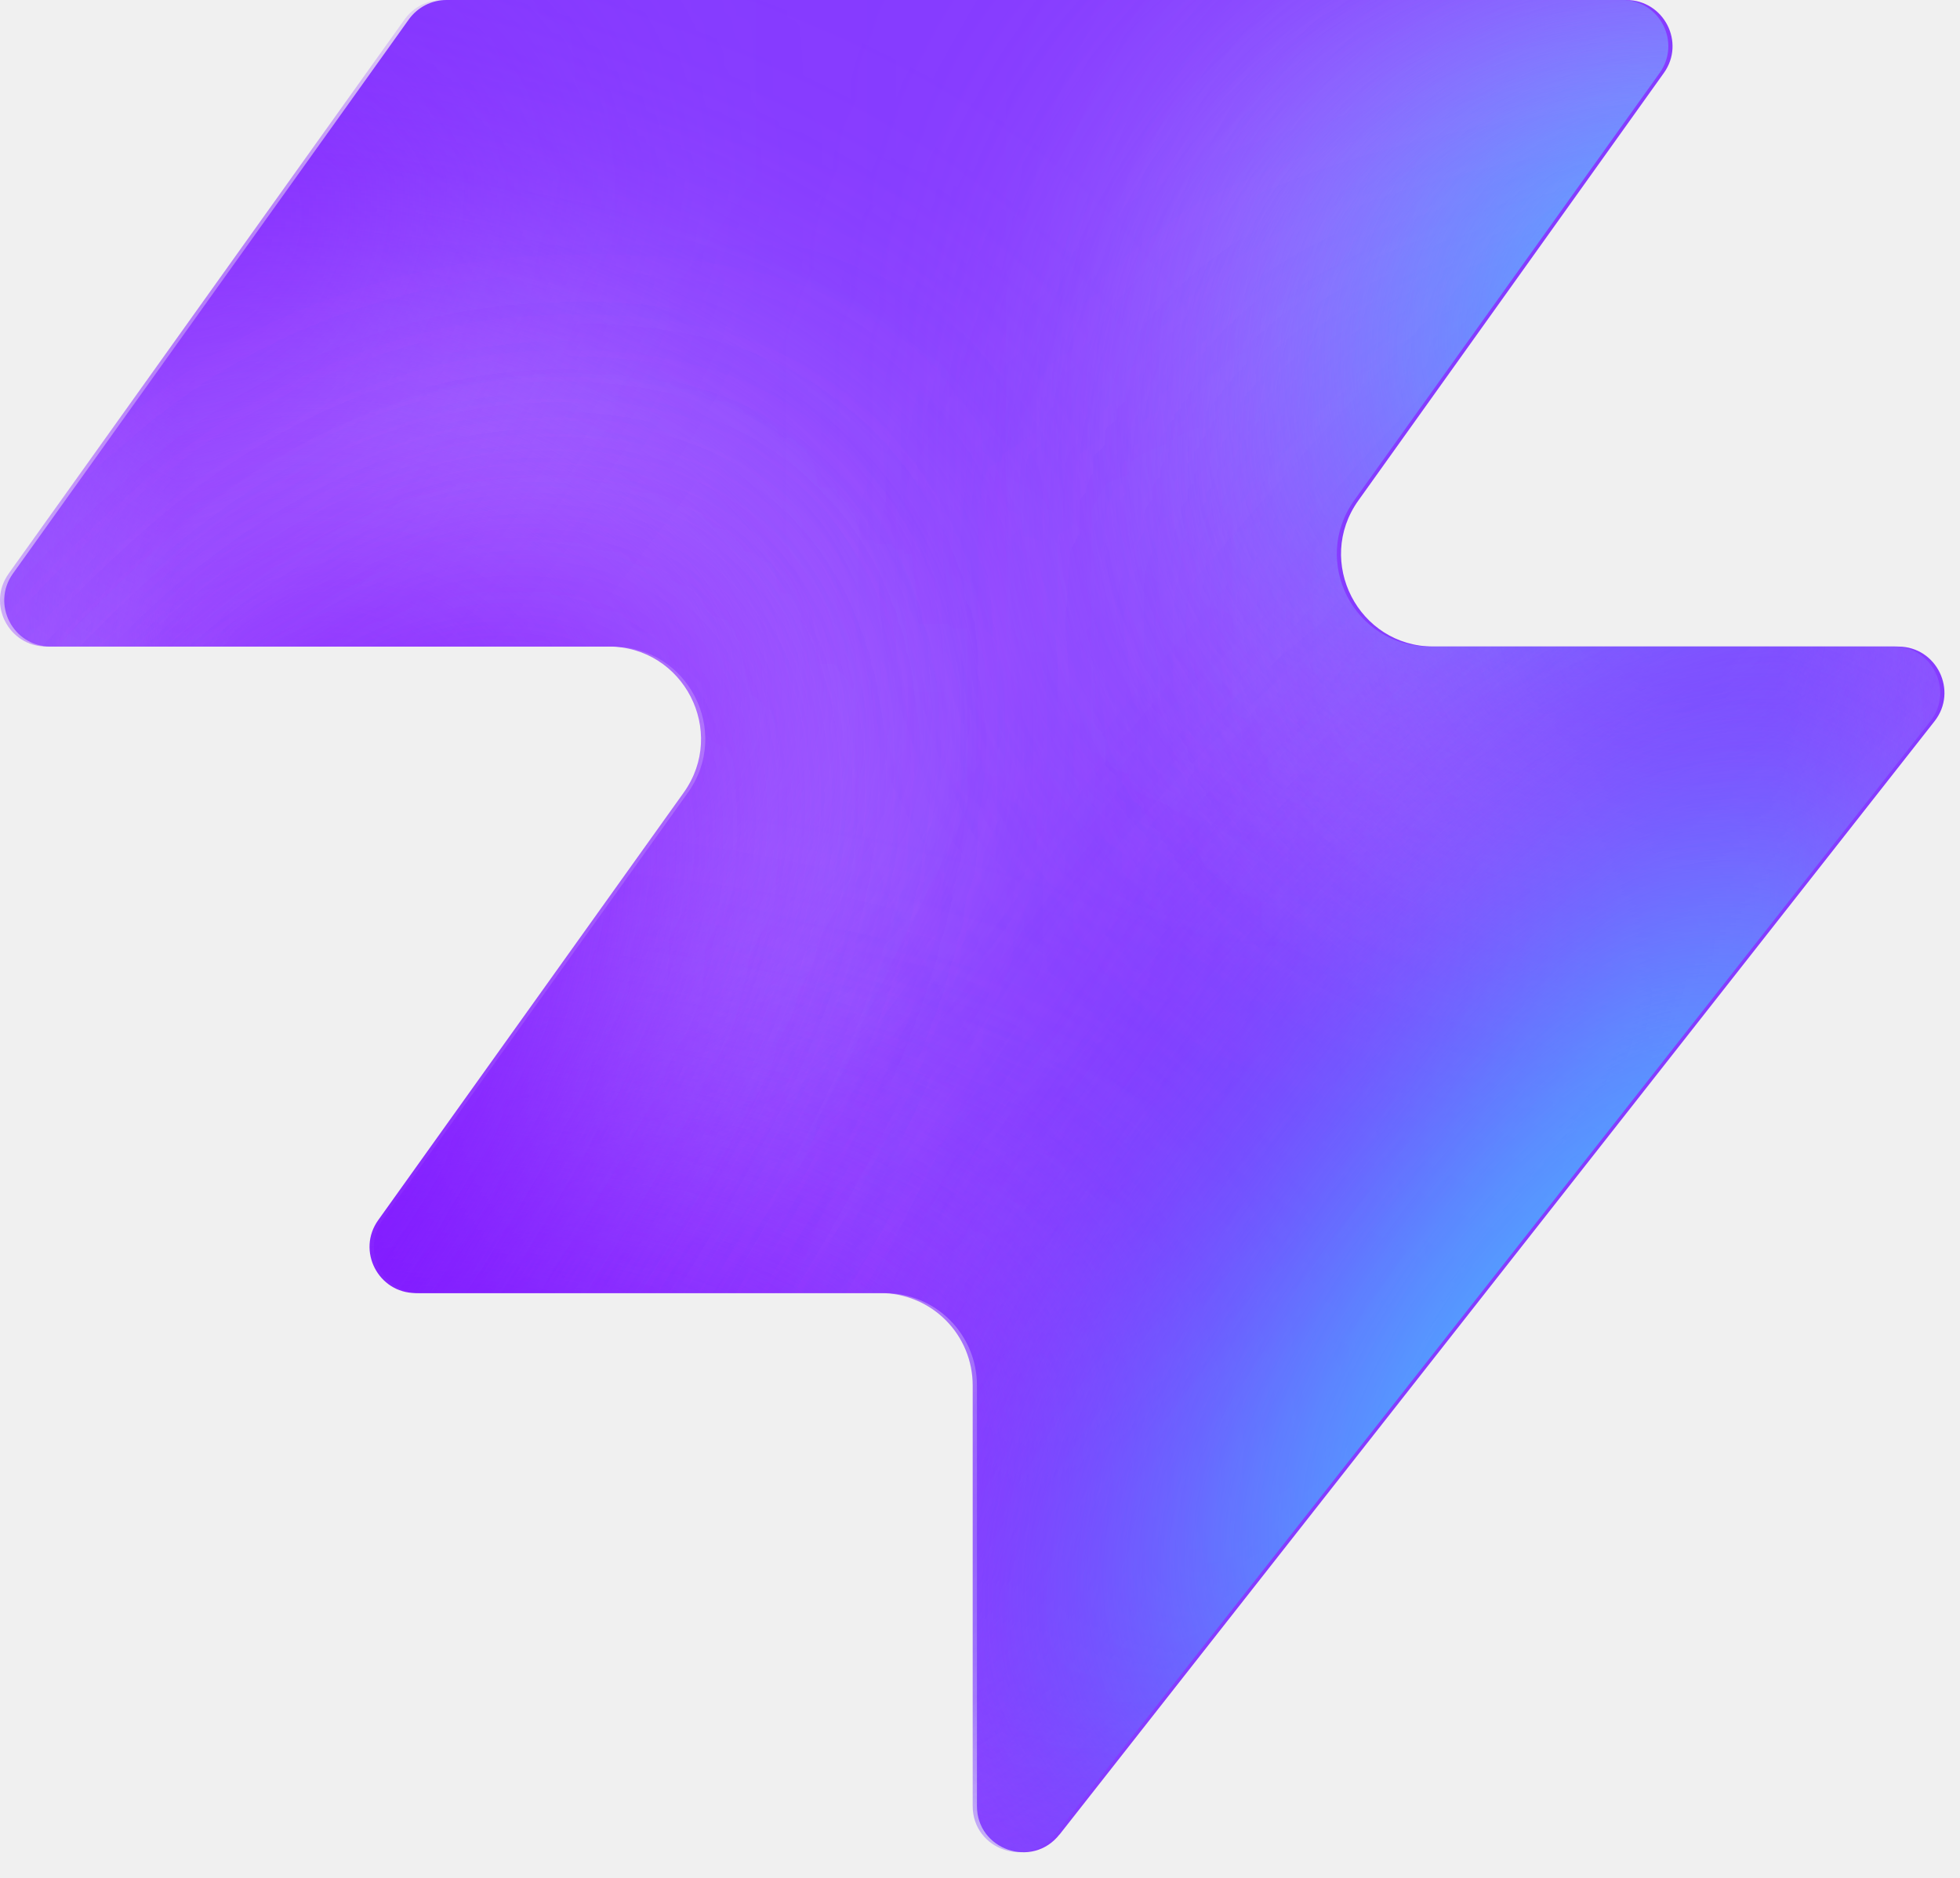
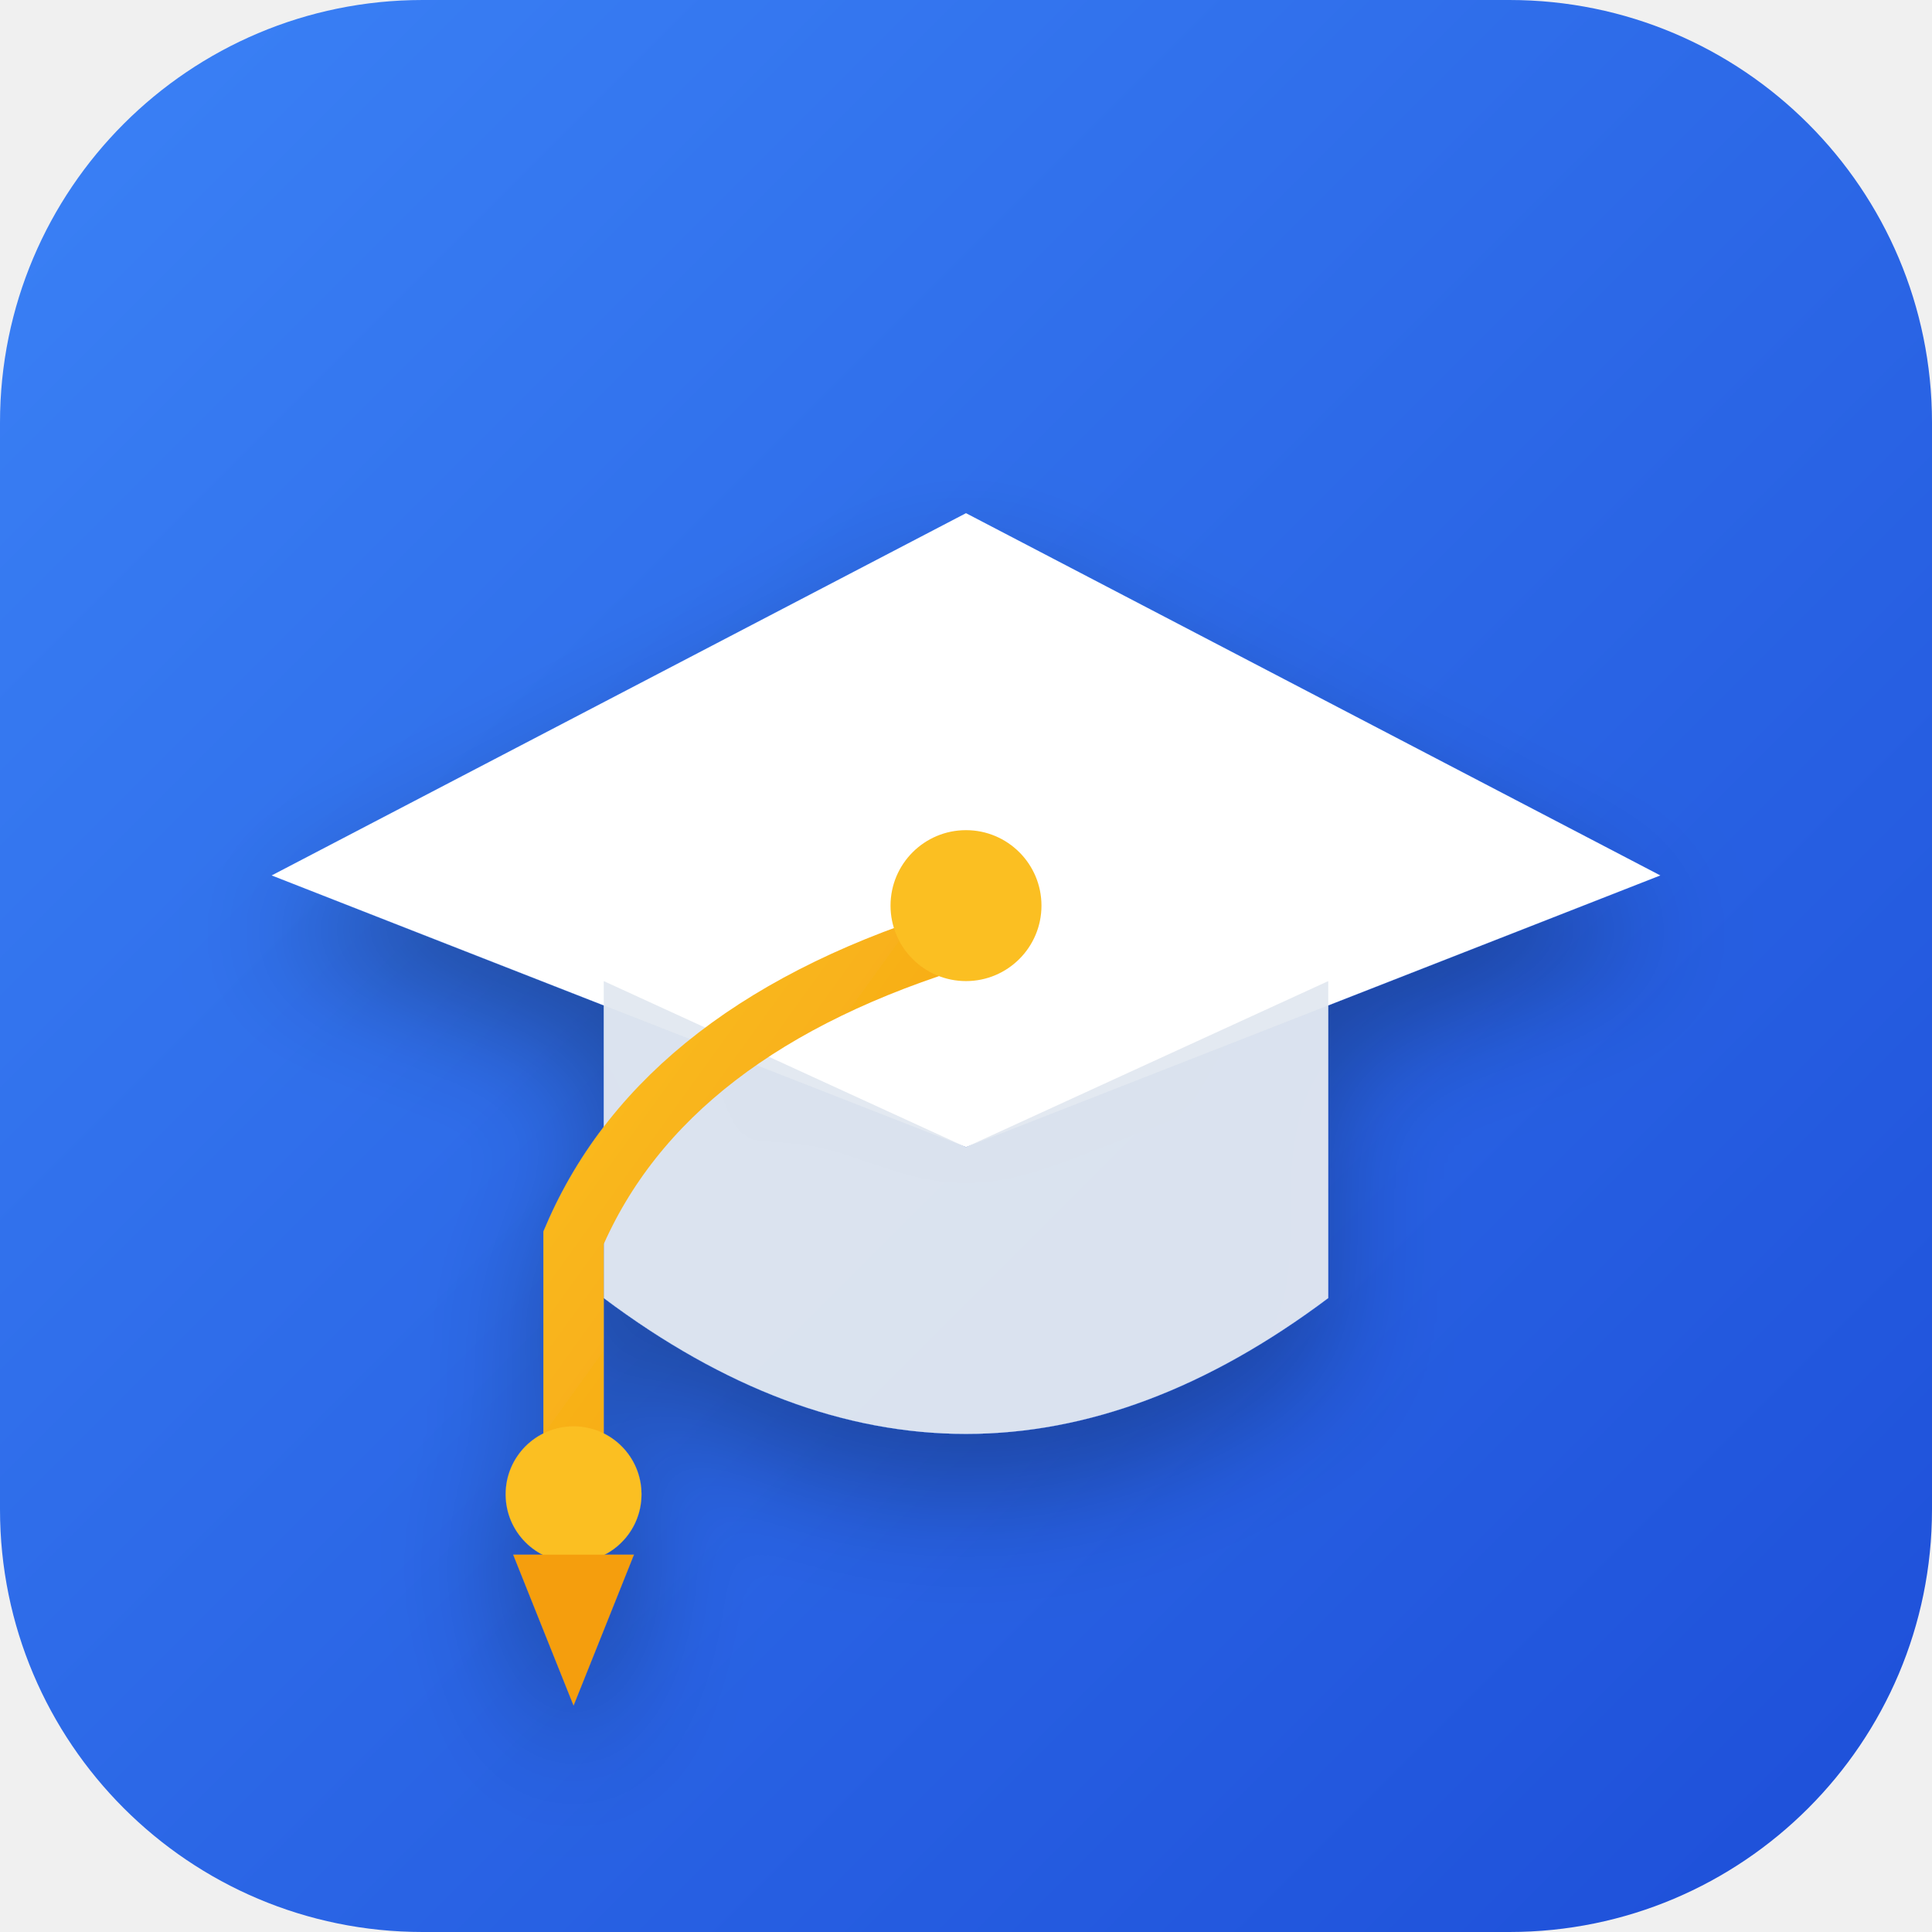
- <svg xmlns="http://www.w3.org/2000/svg" width="48" height="46" fill="none" viewBox="0 0 48 46">
-   <path fill="#863bff" d="M25.946 44.938c-.664.845-2.021.375-2.021-.698V33.937a2.26 2.26 0 0 0-2.262-2.262H10.287c-.92 0-1.456-1.04-.92-1.788l7.48-10.471c1.07-1.497 0-3.578-1.842-3.578H1.237c-.92 0-1.456-1.04-.92-1.788L10.013.474c.214-.297.556-.474.92-.474h28.894c.92 0 1.456 1.04.92 1.788l-7.48 10.471c-1.07 1.498 0 3.579 1.842 3.579h11.377c.943 0 1.473 1.088.89 1.83L25.947 44.94z" style="fill:#863bff;fill:color(display-p3 .525 .23 1);fill-opacity:1" />
-   <mask id="a" width="48" height="46" x="0" y="0" maskUnits="userSpaceOnUse" style="mask-type:alpha">
-     <path fill="#000" d="M25.842 44.938c-.664.844-2.021.375-2.021-.698V33.937a2.26 2.26 0 0 0-2.262-2.262H10.183c-.92 0-1.456-1.04-.92-1.788l7.48-10.471c1.07-1.498 0-3.579-1.842-3.579H1.133c-.92 0-1.456-1.04-.92-1.787L9.91.473c.214-.297.556-.474.92-.474h28.894c.92 0 1.456 1.04.92 1.788l-7.48 10.471c-1.07 1.498 0 3.578 1.842 3.578h11.377c.943 0 1.473 1.088.89 1.832L25.843 44.94z" style="fill:#000;fill-opacity:1" />
-   </mask>
-   <g mask="url(#a)">
-     <g filter="url(#b)">
-       <ellipse cx="5.508" cy="14.704" fill="#ede6ff" rx="5.508" ry="14.704" style="fill:#ede6ff;fill:color(display-p3 .927 .903 1);fill-opacity:1" transform="matrix(.00324 1 1 -.00324 -4.47 31.516)" />
-     </g>
-     <g filter="url(#c)">
-       <ellipse cx="10.399" cy="29.851" fill="#ede6ff" rx="10.399" ry="29.851" style="fill:#ede6ff;fill:color(display-p3 .927 .903 1);fill-opacity:1" transform="matrix(.00324 1 1 -.00324 -39.328 7.883)" />
-     </g>
-     <g filter="url(#d)">
-       <ellipse cx="5.508" cy="30.487" fill="#7e14ff" rx="5.508" ry="30.487" style="fill:#7e14ff;fill:color(display-p3 .492 .077 1);fill-opacity:1" transform="rotate(89.814 -25.913 -14.639)scale(1 -1)" />
-     </g>
-     <g filter="url(#e)">
-       <ellipse cx="5.508" cy="30.599" fill="#7e14ff" rx="5.508" ry="30.599" style="fill:#7e14ff;fill:color(display-p3 .492 .077 1);fill-opacity:1" transform="rotate(89.814 -32.644 -3.334)scale(1 -1)" />
-     </g>
-     <g filter="url(#f)">
-       <ellipse cx="5.508" cy="30.599" fill="#7e14ff" rx="5.508" ry="30.599" style="fill:#7e14ff;fill:color(display-p3 .492 .077 1);fill-opacity:1" transform="matrix(.00324 1 1 -.00324 -34.34 30.47)" />
-     </g>
-     <g filter="url(#g)">
-       <ellipse cx="14.072" cy="22.078" fill="#ede6ff" rx="14.072" ry="22.078" style="fill:#ede6ff;fill:color(display-p3 .927 .903 1);fill-opacity:1" transform="rotate(93.35 24.506 48.493)scale(-1 1)" />
-     </g>
-     <g filter="url(#h)">
-       <ellipse cx="3.47" cy="21.501" fill="#7e14ff" rx="3.47" ry="21.501" style="fill:#7e14ff;fill:color(display-p3 .492 .077 1);fill-opacity:1" transform="rotate(89.009 28.708 47.59)scale(-1 1)" />
-     </g>
-     <g filter="url(#i)">
-       <ellipse cx="3.47" cy="21.501" fill="#7e14ff" rx="3.47" ry="21.501" style="fill:#7e14ff;fill:color(display-p3 .492 .077 1);fill-opacity:1" transform="rotate(89.009 28.708 47.59)scale(-1 1)" />
-     </g>
-     <g filter="url(#j)">
-       <ellipse cx=".387" cy="8.972" fill="#7e14ff" rx="4.407" ry="29.108" style="fill:#7e14ff;fill:color(display-p3 .492 .077 1);fill-opacity:1" transform="rotate(39.51 .387 8.972)" />
-     </g>
-     <g filter="url(#k)">
-       <ellipse cx="47.523" cy="-6.092" fill="#7e14ff" rx="4.407" ry="29.108" style="fill:#7e14ff;fill:color(display-p3 .492 .077 1);fill-opacity:1" transform="rotate(37.892 47.523 -6.092)" />
-     </g>
-     <g filter="url(#l)">
-       <ellipse cx="41.412" cy="6.333" fill="#47bfff" rx="5.971" ry="9.665" style="fill:#47bfff;fill:color(display-p3 .28 .748 1);fill-opacity:1" transform="rotate(37.892 41.412 6.333)" />
-     </g>
-     <g filter="url(#m)">
-       <ellipse cx="-1.879" cy="38.332" fill="#7e14ff" rx="4.407" ry="29.108" style="fill:#7e14ff;fill:color(display-p3 .492 .077 1);fill-opacity:1" transform="rotate(37.892 -1.88 38.332)" />
-     </g>
-     <g filter="url(#n)">
-       <ellipse cx="-1.879" cy="38.332" fill="#7e14ff" rx="4.407" ry="29.108" style="fill:#7e14ff;fill:color(display-p3 .492 .077 1);fill-opacity:1" transform="rotate(37.892 -1.88 38.332)" />
-     </g>
-     <g filter="url(#o)">
-       <ellipse cx="35.651" cy="29.907" fill="#7e14ff" rx="4.407" ry="29.108" style="fill:#7e14ff;fill:color(display-p3 .492 .077 1);fill-opacity:1" transform="rotate(37.892 35.651 29.907)" />
-     </g>
-     <g filter="url(#p)">
-       <ellipse cx="38.418" cy="32.4" fill="#47bfff" rx="5.971" ry="15.297" style="fill:#47bfff;fill:color(display-p3 .28 .748 1);fill-opacity:1" transform="rotate(37.892 38.418 32.4)" />
-     </g>
-   </g>
+ <svg xmlns="http://www.w3.org/2000/svg" viewBox="0 0 128 128">
  <defs>
-     <filter id="b" width="60.045" height="41.654" x="-19.77" y="16.149" color-interpolation-filters="sRGB" filterUnits="userSpaceOnUse">
-       <feFlood flood-opacity="0" result="BackgroundImageFix" />
-       <feBlend in="SourceGraphic" in2="BackgroundImageFix" result="shape" />
-       <feGaussianBlur result="effect1_foregroundBlur_2002_17158" stdDeviation="7.659" />
-     </filter>
-     <filter id="c" width="90.34" height="51.437" x="-54.613" y="-7.533" color-interpolation-filters="sRGB" filterUnits="userSpaceOnUse">
-       <feFlood flood-opacity="0" result="BackgroundImageFix" />
-       <feBlend in="SourceGraphic" in2="BackgroundImageFix" result="shape" />
-       <feGaussianBlur result="effect1_foregroundBlur_2002_17158" stdDeviation="7.659" />
-     </filter>
-     <filter id="d" width="79.355" height="29.4" x="-49.64" y="2.03" color-interpolation-filters="sRGB" filterUnits="userSpaceOnUse">
-       <feFlood flood-opacity="0" result="BackgroundImageFix" />
-       <feBlend in="SourceGraphic" in2="BackgroundImageFix" result="shape" />
-       <feGaussianBlur result="effect1_foregroundBlur_2002_17158" stdDeviation="4.596" />
-     </filter>
-     <filter id="e" width="79.579" height="29.4" x="-45.045" y="20.029" color-interpolation-filters="sRGB" filterUnits="userSpaceOnUse">
-       <feFlood flood-opacity="0" result="BackgroundImageFix" />
-       <feBlend in="SourceGraphic" in2="BackgroundImageFix" result="shape" />
-       <feGaussianBlur result="effect1_foregroundBlur_2002_17158" stdDeviation="4.596" />
-     </filter>
-     <filter id="f" width="79.579" height="29.4" x="-43.513" y="21.178" color-interpolation-filters="sRGB" filterUnits="userSpaceOnUse">
-       <feFlood flood-opacity="0" result="BackgroundImageFix" />
-       <feBlend in="SourceGraphic" in2="BackgroundImageFix" result="shape" />
-       <feGaussianBlur result="effect1_foregroundBlur_2002_17158" stdDeviation="4.596" />
-     </filter>
-     <filter id="g" width="74.749" height="58.852" x="15.756" y="-17.901" color-interpolation-filters="sRGB" filterUnits="userSpaceOnUse">
-       <feFlood flood-opacity="0" result="BackgroundImageFix" />
-       <feBlend in="SourceGraphic" in2="BackgroundImageFix" result="shape" />
-       <feGaussianBlur result="effect1_foregroundBlur_2002_17158" stdDeviation="7.659" />
-     </filter>
-     <filter id="h" width="61.377" height="25.362" x="23.548" y="2.284" color-interpolation-filters="sRGB" filterUnits="userSpaceOnUse">
-       <feFlood flood-opacity="0" result="BackgroundImageFix" />
-       <feBlend in="SourceGraphic" in2="BackgroundImageFix" result="shape" />
-       <feGaussianBlur result="effect1_foregroundBlur_2002_17158" stdDeviation="4.596" />
-     </filter>
-     <filter id="i" width="61.377" height="25.362" x="23.548" y="2.284" color-interpolation-filters="sRGB" filterUnits="userSpaceOnUse">
-       <feFlood flood-opacity="0" result="BackgroundImageFix" />
-       <feBlend in="SourceGraphic" in2="BackgroundImageFix" result="shape" />
-       <feGaussianBlur result="effect1_foregroundBlur_2002_17158" stdDeviation="4.596" />
-     </filter>
-     <filter id="j" width="56.045" height="63.649" x="-27.636" y="-22.853" color-interpolation-filters="sRGB" filterUnits="userSpaceOnUse">
-       <feFlood flood-opacity="0" result="BackgroundImageFix" />
-       <feBlend in="SourceGraphic" in2="BackgroundImageFix" result="shape" />
-       <feGaussianBlur result="effect1_foregroundBlur_2002_17158" stdDeviation="4.596" />
-     </filter>
-     <filter id="k" width="54.814" height="64.646" x="20.116" y="-38.415" color-interpolation-filters="sRGB" filterUnits="userSpaceOnUse">
-       <feFlood flood-opacity="0" result="BackgroundImageFix" />
-       <feBlend in="SourceGraphic" in2="BackgroundImageFix" result="shape" />
-       <feGaussianBlur result="effect1_foregroundBlur_2002_17158" stdDeviation="4.596" />
-     </filter>
-     <filter id="l" width="33.541" height="35.313" x="24.641" y="-11.323" color-interpolation-filters="sRGB" filterUnits="userSpaceOnUse">
-       <feFlood flood-opacity="0" result="BackgroundImageFix" />
-       <feBlend in="SourceGraphic" in2="BackgroundImageFix" result="shape" />
-       <feGaussianBlur result="effect1_foregroundBlur_2002_17158" stdDeviation="4.596" />
-     </filter>
-     <filter id="m" width="54.814" height="64.646" x="-29.286" y="6.009" color-interpolation-filters="sRGB" filterUnits="userSpaceOnUse">
-       <feFlood flood-opacity="0" result="BackgroundImageFix" />
-       <feBlend in="SourceGraphic" in2="BackgroundImageFix" result="shape" />
-       <feGaussianBlur result="effect1_foregroundBlur_2002_17158" stdDeviation="4.596" />
-     </filter>
-     <filter id="n" width="54.814" height="64.646" x="-29.286" y="6.009" color-interpolation-filters="sRGB" filterUnits="userSpaceOnUse">
-       <feFlood flood-opacity="0" result="BackgroundImageFix" />
-       <feBlend in="SourceGraphic" in2="BackgroundImageFix" result="shape" />
-       <feGaussianBlur result="effect1_foregroundBlur_2002_17158" stdDeviation="4.596" />
-     </filter>
-     <filter id="o" width="54.814" height="64.646" x="8.244" y="-2.416" color-interpolation-filters="sRGB" filterUnits="userSpaceOnUse">
-       <feFlood flood-opacity="0" result="BackgroundImageFix" />
-       <feBlend in="SourceGraphic" in2="BackgroundImageFix" result="shape" />
-       <feGaussianBlur result="effect1_foregroundBlur_2002_17158" stdDeviation="4.596" />
-     </filter>
-     <filter id="p" width="39.409" height="43.623" x="18.713" y="10.588" color-interpolation-filters="sRGB" filterUnits="userSpaceOnUse">
-       <feFlood flood-opacity="0" result="BackgroundImageFix" />
-       <feBlend in="SourceGraphic" in2="BackgroundImageFix" result="shape" />
-       <feGaussianBlur result="effect1_foregroundBlur_2002_17158" stdDeviation="4.596" />
+     <linearGradient id="bgGrad" x1="0%" y1="0%" x2="100%" y2="100%">
+       <stop offset="0%" stop-color="#3b82f6" />
+       <stop offset="100%" stop-color="#1d4ed8" />
+     </linearGradient>
+     <linearGradient id="tasselGrad" x1="0%" y1="0%" x2="100%" y2="100%">
+       <stop offset="0%" stop-color="#fbbf24" />
+       <stop offset="100%" stop-color="#f59e0b" />
+     </linearGradient>
+     <filter id="glow" x="-20%" y="-20%" width="140%" height="140%">
+       <feDropShadow dx="0" dy="4" stdDeviation="4" flood-color="#000000" flood-opacity="0.3" />
    </filter>
  </defs>
+   <rect width="128" height="128" rx="28" fill="url(#bgGrad)" />
+   <g filter="url(#glow)" transform="translate(14, 20)">
+     <polygon points="50,14 96,38 50,56 4,38" fill="#ffffff" />
+     <path d="M26,45 L26,66 Q50,84 74,66 L74,45 L50,56 Z" fill="#e2e8f0" opacity="0.95" />
+     <path d="M50,42 Q30,48 24,62 L24,78" fill="none" stroke="url(#tasselGrad)" stroke-width="4" stroke-linecap="round" />
+     <circle cx="24" cy="79" r="4.5" fill="#fbbf24" />
+     <polygon points="20,83 24,93 28,83" fill="#f59e0b" />
+     <circle cx="50" cy="40" r="5" fill="#fbbf24" />
+   </g>
</svg>
